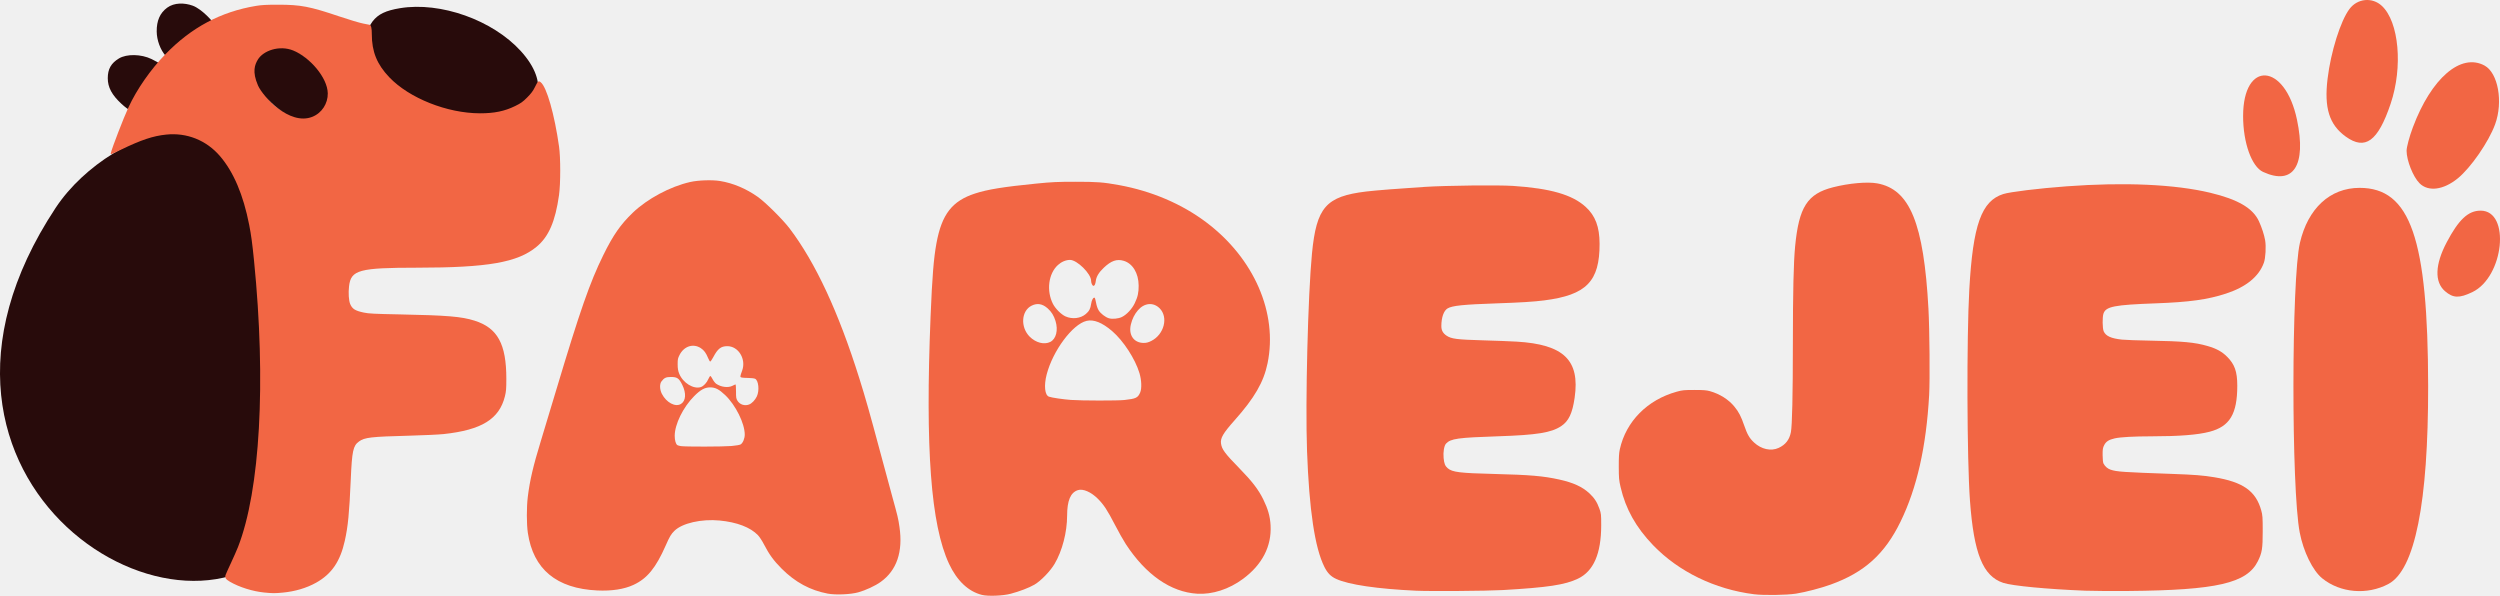
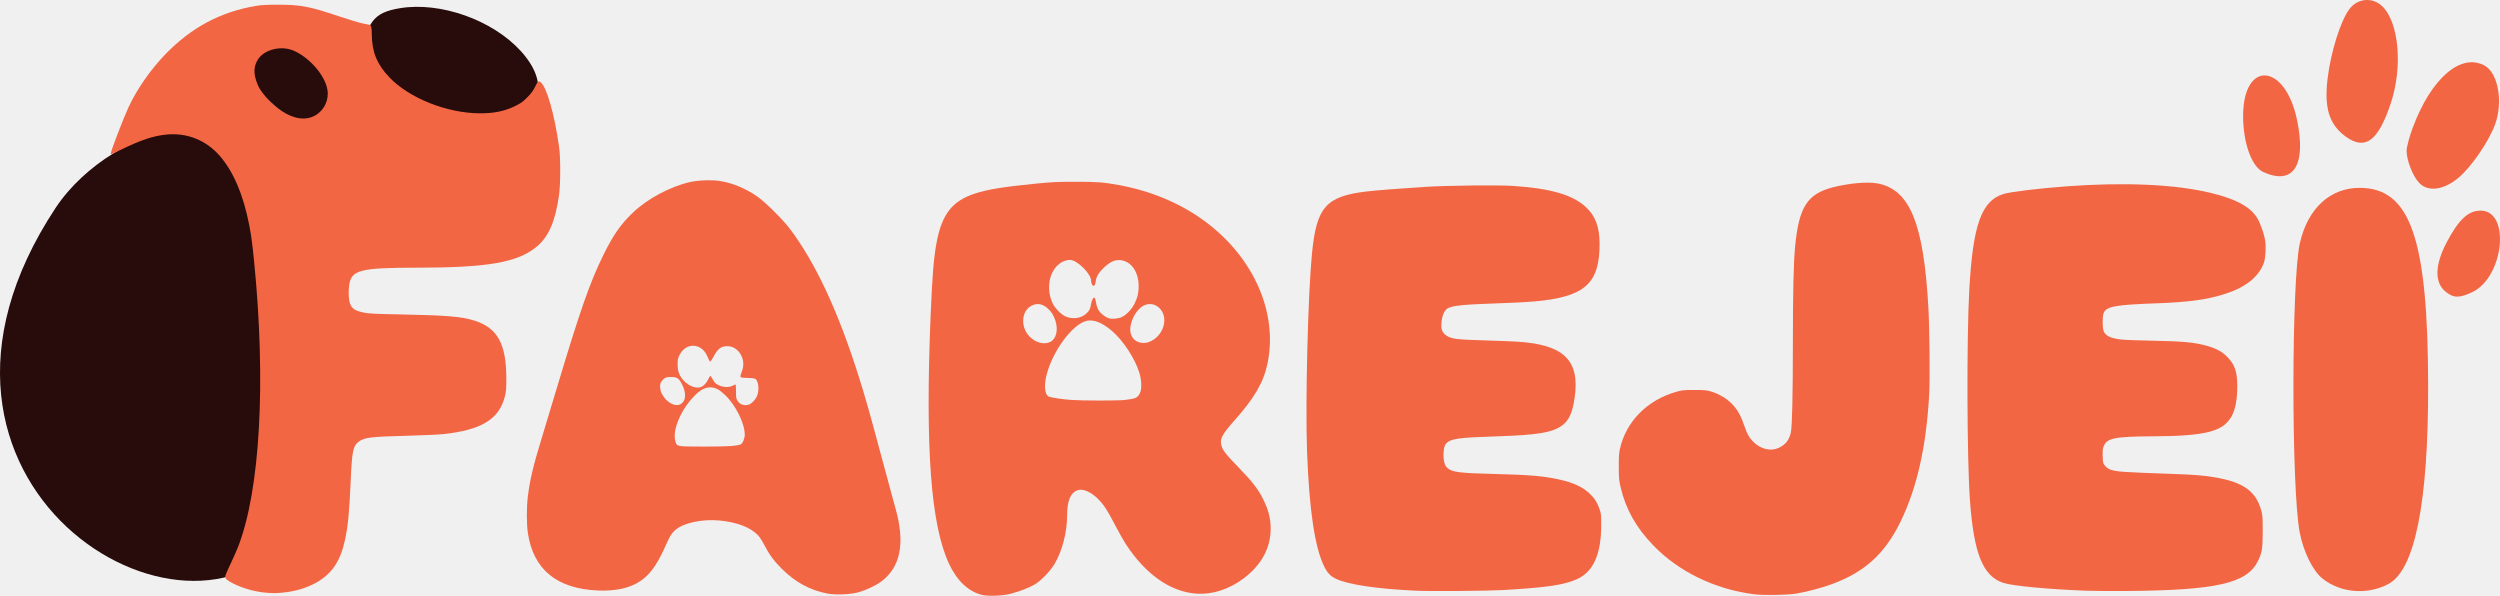
<svg xmlns="http://www.w3.org/2000/svg" version="1.1" id="svg1" width="963.622" height="229.629" viewBox="0 0 963.622 229.629">
  <defs id="defs1">
    <clipPath clipPathUnits="userSpaceOnUse" id="clipPath35">
      <rect style="fill:#abc837;fill-opacity:0.507;fill-rule:evenodd;stroke:#000000;stroke-width:0.645;paint-order:stroke markers fill" id="rect35" width="1006.87" height="344.743" x="217.061" y="217.061" />
    </clipPath>
  </defs>
  <g id="g1" transform="translate(-240.5597,-251.4447)">
    <path style="display:none;fill:#ffffff" d="m 326.287,538.533 c -11.134,-6.046 -11.936,-8.187 -5.312,-14.172 11.897,-10.748 24.327,-2.515 20.071,13.293 -1.937,7.193 -3.013,7.257 -14.759,0.879 z m 11.827,0.01 c 5.516,-10.307 -4.068,-20.624 -13.32,-14.338 -7.321,4.975 -7.191,7.403 0.585,10.922 2.837,1.284 6.058,3.046 7.158,3.915 2.736,2.162 4.224,2.029 5.577,-0.5 z m 5.963,-6.309 c -1.728,-2.082 -0.95,-4.53 2.181,-6.866 5.334,-3.979 10.865,2.215 5.95,6.663 -2.257,2.043 -6.516,2.149 -8.131,0.203 z m 6.453,-2.184 c 2.041,-2.041 0.561,-3.834 -2.392,-2.896 -2.354,0.747 -2.915,4.532 -0.672,4.532 0.786,0 2.165,-0.736 3.064,-1.636 z m -9.826,-8.031 c -2.338,-2.338 -0.26,-8.975 3.405,-10.87 7.183,-3.715 11.931,2.45 6.856,8.902 -2.02,2.568 -8.431,3.798 -10.261,1.968 z m 8.294,-3.522 c 2.424,-2.602 2.567,-4.128 0.544,-5.807 -2.776,-2.303 -8.517,2.917 -7.143,6.496 0.84,2.189 4.25,1.833 6.599,-0.689 z m -28.9,-0.75 c -2.474,-2.474 -2.613,-4.829 -0.465,-7.896 3.891,-5.556 10.715,0.626 7.336,6.646 -1.923,3.425 -4.269,3.852 -6.871,1.25 z m 5.216,-3.015 c 0.626,-2.394 -1.545,-5.617 -3.126,-4.64 -1.242,0.768 -1.575,4.837 -0.485,5.927 1.291,1.291 3.106,0.645 3.611,-1.287 z m 7.958,1.862 c -6.35,-2.398 -4.099,-13.909 2.72,-13.909 3.546,0 5.045,1.714 5.045,5.766 0,6.117 -3.476,9.762 -7.765,8.143 z m 4.73,-5.157 c 2.435,-4.34 -1.049,-8.525 -4.35,-5.225 -1.633,1.633 -2.207,6.549 -0.915,7.841 1.318,1.318 3.729,0.12 5.264,-2.616 z m 272.279,2.094 c -0.685,-0.685 -1.245,-3.16 -1.245,-5.5 0,-4.255 0,-4.255 -2.455,-1.8 -4.245,4.245 -10.545,2.664 -10.545,-2.646 0,-4.084 1.48,-6.579 4.973,-8.385 5.146,-2.661 8.69,-0.188 8.199,5.722 -0.129,1.548 0.07,1.521 1.842,-0.25 5.697,-5.697 12.176,1.866 8.335,9.729 -1.993,4.079 -6.579,5.656 -9.104,3.131 z m 6.17,-2.752 c 2.358,-2.605 1.803,-8.441 -0.849,-8.944 -3.68,-0.698 -6.275,6.741 -3.366,9.651 1.62,1.62 2.198,1.523 4.215,-0.706 z m -10.234,-8.591 c 1.256,-2.756 0.5,-5.502 -1.515,-5.502 -2.504,0 -6.666,4.058 -6.666,6.499 0,4.371 6.072,3.631 8.181,-0.997 z m 358.408,5.421 c -5.844,-6.946 -0.791,-16.255 6.175,-11.376 1.995,1.397 2.152,1.397 1.615,-0.002 -2.864,-7.465 8.709,-9.855 12.591,-2.601 3.758,7.021 -2.236,13.06 -8.564,8.627 -1.931,-1.353 -2.016,-1.272 -1.603,1.539 0.965,6.572 -5.775,9.087 -10.214,3.812 z m 7.979,-2.136 c 0.803,-2.53 -2.451,-7.165 -5.332,-7.596 -2.828,-0.422 -3.739,2.935 -1.808,6.668 2.329,4.505 5.859,4.963 7.14,0.928 z m 10.233,-4.988 c 2.738,-2.738 -1.034,-8.8 -5.474,-8.8 -3.653,0 -3.494,4.358 0.281,7.75 2.87,2.578 3.531,2.712 5.193,1.05 z m -8.8,-1.3 c 0,-0.275 -0.225,-0.5 -0.5,-0.5 -0.275,0 -0.5,0.225 -0.5,0.5 0,0.275 0.225,0.5 0.5,0.5 0.275,0 0.5,-0.225 0.5,-0.5 z m 194.302,10.422 c -2.544,-0.947 -5.302,-5.743 -5.302,-9.217 0,-4.544 6.687,-7.618 9.8,-4.505 0.933,0.933 1.2,0.533 1.2,-1.8 0,-6.43 5.988,-7.455 10.896,-1.865 3.425,3.901 3.519,4.241 2.161,7.815 -1.753,4.611 -7.249,4.262 -11.288,-0.716 -1.688,-2.082 -1.702,-2.055 -0.544,1.081 2.215,6.004 -1.666,11.165 -6.923,9.207 z m 4.893,-4.45 c 0.967,-2.123 0.826,-2.966 -0.879,-5.25 -2.908,-3.895 -5.731,-3.608 -6.136,0.622 -0.575,5.997 4.782,9.53 7.015,4.628 z m 11.632,-7.276 c 0.558,-3.935 -4.83,-8.171 -7.577,-5.957 -1.866,1.503 -1.518,3.849 0.963,6.49 2.745,2.922 6.163,2.647 6.613,-0.532 z m -561.255,8.234 c -2.587,-2.587 -2.041,-8.257 0.925,-9.609 3.355,-1.529 6.504,1.2 6.504,5.635 0,5.182 -4.052,7.35 -7.429,3.974 z m 5.02,-4.922 c -0.445,-1.773 -1.222,-2.532 -2.365,-2.312 -2.34,0.451 -2.677,3.211 -0.64,5.248 2.211,2.211 3.886,0.575 3.005,-2.936 z m 324.409,2.493 c -3.544,-3.544 -1.27,-10 3.522,-10 4.545,0 6.204,7.678 2.256,10.443 -2.86,2.003 -3.37,1.964 -5.777,-0.443 z m 4.926,-2.862 c 0.705,-1.317 0.613,-2.386 -0.313,-3.653 -1.615,-2.209 -3.613,-1.154 -3.613,1.907 0,3.878 2.25,4.878 3.926,1.746 z m 196.274,2.662 c -1.712,-1.712 -1.484,-7.373 0.371,-9.229 3.405,-3.405 7.429,-0.855 7.429,4.708 0,4.299 -5.079,7.242 -7.8,4.521 z m 5.162,-3.3 c 0.86,-2.241 -0.391,-4.64 -2.237,-4.291 -2.518,0.477 -2.791,5.791 -0.298,5.791 1.078,0 2.218,-0.675 2.535,-1.5 z M 424.516,497.023 c -3.759,-3.759 1.485,-12.336 7.541,-12.336 5.242,0 6.826,7.244 2.525,11.545 -2.877,2.877 -7.608,3.249 -10.066,0.791 z m 7.843,-2.14 c 2.284,-2.524 2.515,-6.195 0.473,-7.522 -3.253,-2.114 -8.909,5.877 -6.128,8.658 1.237,1.237 4.013,0.679 5.655,-1.137 z m 8.063,3.038 c -3.484,-2.295 -1.893,-9.818 2.3,-10.87 3.034,-0.761 5.316,1.186 5.316,4.536 0,5.066 -4.217,8.573 -7.615,6.335 z m 4.51,-4.039 c 1.225,-2.288 -0.192,-4.68 -2.294,-3.873 -2.039,0.783 -2.157,5.677 -0.136,5.677 0.806,0 1.899,-0.812 2.43,-1.804 z m -169.673,0.833 c -47.913,-17.241 -49.377,-131.711 -2.243,-175.349 3.374,-3.124 6.559,-5.68 7.078,-5.68 0.519,0 0.943,-0.857 0.943,-1.904 0,-1.596 3.175,-11.722 5.36,-17.096 0.416,-1.024 -0.414,-1.976 -2.615,-3 -7.79,-3.623 -10.186,-14.643 -4.287,-19.717 3.425,-2.946 11.456,-3.131 16.837,-0.388 4.56,2.325 5.571,1.129 2.588,-3.06 -10.242,-14.383 5.674,-26.988 18.627,-14.752 3.01,2.843 3.01,2.843 10,0.205 11.743,-4.432 30.738,-3.985 43.203,1.016 10.897,4.372 12.267,4.459 18.707,1.192 14.112,-7.16 39.567,-0.461 52.081,13.705 8.122,9.194 9.598,11.432 12.394,18.786 9.383,24.679 5.38,53.562 -8.639,62.33 -7.415,4.637 -9.629,4.979 -34.755,5.363 -32.268,0.493 -33.5,0.779 -33.5,7.769 0,5.702 1.11,5.999 24.482,6.551 30.356,0.717 36.045,4.668 35.994,25 -0.05,20.139 -7.321,25.212 -36.976,25.8 -23.957,0.475 -22.016,-1.143 -22.809,19.013 -1.438,36.517 -21.892,52.61 -48.112,37.852 -4.079,-2.296 -4.079,-2.296 -10.579,4.385 -12.309,12.652 -29.122,17.252 -43.778,11.978 z m 18.744,-1.093 c 35.195,-5.71 49.726,-52.856 42.182,-136.859 -4.257,-47.399 -21.232,-61.357 -51.936,-42.705 -58.432,35.496 -57.035,176.511 1.788,180.512 0.825,0.056 4.41,-0.37 7.966,-0.947 z m 66.995,-16.742 c 10.623,-5.289 13.747,-13.231 14.715,-37.413 0.839,-20.952 -0.952,-19.48 24.323,-19.978 29.091,-0.572 37.472,-6.807 35.654,-26.525 -1.534,-16.642 -8.115,-20.278 -36.697,-20.278 -21.799,0 -23.957,-0.72 -23.957,-7.991 0,-9.481 1.519,-10.009 28.767,-10.009 42.141,0 51.073,-5.828 52.875,-34.5 0.936,-14.893 -6.534,-43.644 -9.448,-36.368 -9.13,22.795 -63.193,7.971 -63.193,-17.328 0,-5.447 -0.147,-5.804 -2.381,-5.804 -1.309,0 -6.822,-1.652 -12.25,-3.671 -30.95,-11.512 -62.534,2.372 -78.875,34.671 -2.071,4.094 -7.494,18.199 -7.494,19.492 0,0.078 3.143,-1.418 6.983,-3.324 26.11,-12.96 43.803,1.733 47.962,39.832 5.621,51.482 2.752,97.366 -7.409,118.49 -4.27,8.879 -4.248,8.082 -0.287,10.181 9.09,4.817 21.656,5.031 30.711,0.523 z M 347.677,293.088 c -4.481,-3.045 -6.64,-7.555 -6.64,-13.869 0,-12.038 15.968,-11.493 21.893,0.747 5.917,12.223 -4.009,20.763 -15.253,13.122 z m 10.794,-0.553 c 7.838,-3.571 0.613,-18.848 -8.914,-18.848 -11.154,0 -6.167,16.079 6.183,19.937 0.112,0.035 1.34,-0.455 2.731,-1.088 z m 77.566,-3.606 c 23.618,-10.503 -11.925,-38.384 -40.987,-32.152 -16.901,3.625 -6.659,26.885 14.987,34.037 4.552,1.504 21.073,0.306 26,-1.885 z m -145.241,-4.004 c 1.792,-3.156 3.985,-6.751 4.872,-7.988 1.564,-2.182 1.504,-2.296 -1.977,-3.75 -12.018,-5.022 -20.53,5.727 -11.262,14.221 4.616,4.231 4.541,4.253 8.366,-2.483 z m 157.241,-4.738 c -415.204,-232.761 -415.204,-232.761 0,0 z M 309.734,263.566 c 3.742,-2.816 6.988,-5.288 7.213,-5.494 0.698,-0.635 -3.261,-4.516 -6.109,-5.988 -8.936,-4.621 -16.154,5.312 -10.325,14.208 1.99,3.037 1.285,3.246 9.22,-2.726 z m 285.553,229.987 c -3.122,-3.164 0.015,-8.866 4.879,-8.866 4.395,0 6.73,5.213 3.526,7.872 -2.191,1.818 -7.027,2.391 -8.405,0.995 z m 6.64,-3.234 c 0.861,-1.037 0.785,-1.657 -0.314,-2.569 -1.774,-1.472 -5.576,0.213 -5.576,2.472 0,1.872 4.357,1.944 5.89,0.098 z m -182.39,-2.439 c -7.985,-1.634 -5.088,-12.194 3.345,-12.194 6.701,0 8.778,3.918 4.667,8.804 -2.649,3.149 -4.783,4.052 -8.012,3.391 z m 5.311,-4.233 c 2.89,-2.692 2.77,-4.777 -0.319,-5.552 -2.765,-0.694 -7.493,1.776 -7.493,3.914 0,3.759 4.518,4.706 7.811,1.638 z m 553.439,3.818 c -2.494,-1.203 -3.094,-5.535 -1.05,-7.58 1.821,-1.821 5.562,-1.437 7.8,0.8 4.775,4.776 -0.311,9.885 -6.75,6.78 z m 5.75,-3.244 c 0,-1.933 -3.249,-3.617 -4.95,-2.566 -0.738,0.456 -1.065,1.55 -0.728,2.43 0.783,2.039 5.677,2.157 5.677,0.136 z m 194.489,1.089 c -2.353,-3.591 -0.557,-6.624 3.924,-6.624 4.03,0 5.843,1.907 5.41,5.69 -0.464,4.047 -6.873,4.689 -9.333,0.934 z m 7.038,-0.668 c 0.813,-1.316 -1.31,-3.956 -3.181,-3.956 -0.775,0 -1.685,0.72 -2.023,1.601 -0.979,2.552 3.758,4.696 5.204,2.355 z m -631.763,-2.952 c -7.505,-2.26 -17.345,-11.763 -21.49,-20.754 -2.42,-5.25 -2.42,-5.25 -14.097,-5.264 -6.422,-0.008 -12.163,-0.102 -13.299,-0.407 -1.814,-0.487 -2.943,0.393 -5.379,6.602 -10.021,25.548 -42.989,27.217 -55.662,2.818 -6.213,-11.963 -2.932,-28.769 18.843,-96.5 14.906,-46.366 46.809,-61.591 77.51,-36.992 15.568,12.474 26.684,36.374 39.297,84.492 2.956,11.275 6.53,24.488 7.943,29.362 7.654,26.399 -8.673,44.168 -33.667,36.642 z m 19.488,-2.431 c 13.595,-4.852 17.418,-15.136 12.253,-32.961 -1.372,-4.736 -4.777,-17.274 -7.566,-27.862 -20.753,-78.789 -47.754,-109.845 -81.216,-93.414 -18.633,9.149 -25.474,21.381 -40.642,72.663 -2.196,7.425 -5.869,19.575 -8.163,27 -10.799,34.961 -1.974,54.464 24.656,54.491 13.368,0.014 19.455,-4.596 25.377,-19.215 0.827,-2.04 2.24,-4.153 4.529,-5.374 9.308,-4.961 28.098,-2.688 31.921,5.663 7.171,15.662 24.487,24.135 38.851,19.009 z m -71.585,-56.24 c -4.533,-4.533 5.527,-22.315 12.633,-22.33 7.356,-0.015 17.119,18.584 11.592,22.084 -1.612,1.021 -23.23,1.24 -24.225,0.245 z m 22.553,-2.886 c 2.181,-2.181 -4.918,-15.082 -8.841,-16.067 -4.266,-1.071 -11.292,7.821 -11.356,14.37 -0.021,2.172 18.192,3.703 20.198,1.697 z m -27.006,-14.72 c -3.711,-3.95 -2.665,-8.727 1.91,-8.727 2.349,0 3.236,0.685 4.604,3.554 2.895,6.071 -2.01,9.967 -6.514,5.173 z m 4.787,-2.027 c 0,-1.441 -1.954,-3.7 -3.2,-3.7 -1.214,0 -0.956,2.444 0.4,3.8 1.57,1.57 2.8,1.526 2.8,-0.1 z m 23.008,2.809 c -0.681,-0.82 -1.04,-2.834 -0.799,-4.476 0.34,-2.32 0.157,-2.751 -0.825,-1.937 -2.066,1.714 -6.723,0.634 -7.951,-1.844 -1.114,-2.247 -1.114,-2.247 -2.252,0.25 -2.601,5.708 -11.272,1.269 -11.474,-5.874 -0.24,-8.459 9.29,-10.516 11.819,-2.55 0.596,1.879 0.807,1.764 2.316,-1.256 1.164,-2.331 2.462,-3.416 4.349,-3.634 5.033,-0.581 8.537,5.721 5.908,10.626 -0.77,1.436 -0.365,1.684 2.75,1.684 3.482,0 3.667,0.171 3.957,3.655 0.44,5.279 -4.847,8.909 -7.797,5.354 z m 5.41,-5.643 c -0.961,-1.555 -3.172,-0.911 -3.692,1.076 -0.279,1.068 -0.256,2.194 0.052,2.502 0.824,0.824 4.268,-2.561 3.64,-3.578 z m -19.599,-6.69 c 0.523,-5.434 -3.569,-8.38 -5.813,-4.186 -0.804,1.503 -0.676,2.744 0.523,5.062 2.1,4.061 4.86,3.604 5.291,-0.877 z m 12.147,0.575 c 1.571,-2.8 0.814,-5.658 -1.723,-6.504 -1.881,-0.627 -4.534,4.455 -3.817,7.312 0.825,3.286 3.458,2.902 5.54,-0.808 z m 95.375,87.352 c -18.128,-4.668 -21.687,-18.365 -21.594,-83.103 0.095,-65.6 2.228,-71.883 25.938,-76.381 66.244,-12.566 106.066,8.982 108.267,55.381 0.798,16.832 -3.716,27.302 -13.048,37.607 -6.152,6.793 -6.294,5.95 2.6,15.46 17.656,18.88 15.894,38.715 -4.321,48.642 -17.149,8.422 -34.696,-0.088 -46.641,-22.619 -10.029,-18.916 -14.492,-19.638 -16.006,-2.591 -1.817,20.462 -16.921,32.308 -35.194,27.603 z m 18.484,-3.674 c 9.421,-3.935 15.176,-15.081 15.176,-29.391 0,-12.865 10.851,-10.582 17.539,3.689 12.286,26.215 33.111,35.246 50.558,21.924 14.014,-10.701 13.785,-27.245 -0.57,-41.152 -10.201,-9.883 -10.527,-11.532 -3.739,-18.959 9.831,-10.757 13.458,-17.741 14.209,-28.808 2.286,-33.696 -32.459,-68.24 -83.624,-63.831 -44.537,3.838 -45.508,4.997 -47.427,56.598 -3.24,87.135 6.567,113.009 37.878,99.93 z m 7.198,-74.389 c -3.615,-6.755 7.456,-27.102 15.575,-28.625 10.004,-1.877 25.995,22.592 19.203,29.384 -2.305,2.305 -33.503,1.624 -34.778,-0.759 z m 32.676,-4.517 c -2.374,-14.63 -13.043,-24.973 -20.063,-19.451 -4.646,3.654 -11.772,19.277 -10.058,22.05 1.999,3.235 30.667,0.76 30.121,-2.6 z m -39.243,-17.978 c -4.567,-4.567 -2.585,-12.545 3.117,-12.545 4.958,0 9.041,8.118 6.485,12.895 -1.589,2.968 -6.462,2.791 -9.602,-0.349 z m 7.545,-2.935 c 0,-3.286 -3.244,-7.115 -5.344,-6.309 -2.1,0.806 -2.151,5.06 -0.084,7.127 2.459,2.459 5.429,2.011 5.429,-0.818 z m 32.469,3.715 c -3.494,-3.494 0.944,-13.326 6.014,-13.326 6.018,0 7.899,7.708 3.062,12.545 -2.847,2.847 -6.681,3.176 -9.077,0.781 z m 6.957,-3.244 c 2.279,-2.519 1.732,-6.582 -0.887,-6.582 -2.344,0 -5.134,4.506 -4.237,6.843 0.846,2.205 2.991,2.096 5.124,-0.261 z m -33.663,-5.648 c -8.96,-4.862 -7.108,-21.435 2.396,-21.435 2.619,0 7.841,5.277 7.841,7.923 0,1.142 0.45,2.077 1,2.077 0.55,0 1,-0.935 1,-2.077 0,-2.983 5.3,-7.923 8.5,-7.923 9.189,0 10.909,15.398 2.386,21.367 -4.565,3.198 -10.886,-0.032 -10.886,-5.561 0,-1.058 -0.45,-1.646 -1,-1.306 -0.55,0.34 -1,1.459 -1,2.486 0,4.309 -5.827,6.841 -10.237,4.448 z m 6.109,-2.78 c 3.379,-4.071 1.483,-13.773 -2.968,-15.185 -4.526,-1.436 -7.652,6.378 -4.74,11.846 2.279,4.28 5.698,5.761 7.708,3.339 z m 14.589,0.722 c 4.712,-1.808 6.658,-10.977 3.049,-14.367 -5.4,-5.073 -11.48,3.34 -8.159,11.289 1.577,3.775 2.246,4.178 5.11,3.079 z m 232.731,109.117 c -27.118,-8.201 -43.284,-28.187 -41.981,-51.902 1.31,-23.854 27.96,-37.14 46.355,-23.109 3.365,2.566 4.685,4.728 7.437,12.182 1.307,3.539 5.644,5.9 8.924,4.859 4.412,-1.4 4.573,-2.931 4.573,-43.523 0,-50.355 2.369,-56.076 24.248,-58.551 18.386,-2.08 27.277,6.967 30.922,31.466 13.799,92.744 -20.066,146.849 -80.479,128.579 z m 34.349,-1.003 c 21.85,-5.536 31.486,-15.81 38.689,-36.414 4.217,-12.063 7.249,-28.613 7.203,-49.076 -0.134,-59.299 -7.032,-75.345 -30.726,-71.474 -20.615,3.368 -22.205,7.485 -22.205,57.515 0,35.126 -0.156,38.78 -1.763,41.234 -4.452,6.801 -14.269,3.87 -16.66,-4.973 -6.954,-25.724 -47.503,-14.844 -48.839,13.105 -1.55,32.416 38.221,59.223 74.302,50.082 z m 203.96,2.636 c -17.042,-4.496 -22.5,-24.337 -22.5,-81.794 0,-62.129 6.568,-78.833 31,-78.833 21.356,0 27.497,14.451 28.681,67.5 1.703,76.247 -8.099,100.799 -37.181,93.126 z m 18.896,-4.407 c 23.128,-12.794 23.423,-139.789 0.353,-151.912 -11.892,-6.249 -28.359,-0.857 -33.269,10.895 -8.755,20.954 -8.299,113.812 0.647,131.608 5.964,11.865 20.282,16.04 32.269,9.409 z m -383.896,3.086 c -32.447,-1.946 -33.779,-4.196 -35.124,-59.305 -2.023,-82.902 1.643,-96.47 26.619,-98.5 70.496,-5.73 89.916,-0.701 89.984,23.299 0.053,18.899 -7.384,23.604 -38.868,24.589 -19.538,0.611 -19.538,0.611 -21.041,3.293 -3.217,5.741 -0.26,6.815 18.836,6.84 24.528,0.033 32.084,4.973 32.084,20.978 0,15.604 -7.048,19.985 -32.167,19.994 -16.977,0.006 -18.821,0.547 -18.821,5.52 0,4.374 2.913,5.269 15.356,4.72 33.991,-1.5 47.208,6.319 45.366,26.838 -1.866,20.784 -19.651,25.485 -82.222,21.732 z m 47.5,-1.839 c 25.324,-1.573 30.311,-4.518 32.513,-19.204 2.789,-18.598 -6.559,-24.849 -37.828,-25.3 -21.412,-0.308 -22.685,-0.729 -22.685,-7.495 0,-6.054 1.082,-6.406 21.399,-6.967 23.373,-0.646 27.513,-2.786 29.201,-15.097 2.224,-16.224 -5.661,-21.848 -30.676,-21.881 -19.302,-0.026 -21.884,-1.09 -20.503,-8.454 0.941,-5.017 1.856,-5.245 23.579,-5.88 30.367,-0.889 37.083,-5.082 37.187,-23.22 0.116,-20.038 -18.576,-25.249 -75.963,-21.18 -34.171,2.423 -34.321,2.614 -36.343,46.177 -2.724,58.683 0.507,96.975 8.729,103.443 6.311,4.965 37.411,7.168 71.389,5.058 z m 208.5,2.008 c -22.325,-1.657 -22.483,-1.693 -27.122,-6.332 -7.957,-7.957 -9.543,-19.678 -9.559,-70.641 -0.026,-80.263 -0.286,-79.775 43.681,-82.071 58.011,-3.031 74.425,2.165 74.468,23.571 0.038,18.599 -9.108,24.29 -40.468,25.18 -19.98,0.567 -21.5,0.952 -21.5,5.439 0,4.332 2.232,4.88 19.875,4.88 24.565,0 30.798,3.705 31.89,18.954 1.254,17.534 -5.348,22.031 -32.36,22.041 -18.261,0.006 -20.865,0.945 -18.816,6.786 0.954,2.72 0.954,2.72 21.996,3.311 23.841,0.67 29.544,2.159 34.611,9.038 7.905,10.73 5.709,28.934 -4.287,35.549 -6.153,4.072 -44.647,6.355 -72.41,4.295 z m 47.821,-1.975 c 24.931,-1.615 31.695,-6.404 31.673,-22.427 -0.024,-17.313 -7.534,-21.702 -38.275,-22.37 -22.966,-0.499 -23.719,-0.735 -23.719,-7.424 0,-6.028 2.234,-6.777 20.25,-6.783 23.367,-0.008 29.683,-2.695 31.274,-13.305 2.7,-18.001 -4.623,-23.633 -30.774,-23.668 -18.565,-0.024 -20.75,-0.74 -20.75,-6.799 0,-6.558 0.919,-6.869 22.203,-7.501 34.258,-1.017 47.222,-12.037 37.907,-32.222 -5.933,-12.856 -45.904,-17.407 -95.007,-10.819 -14.596,1.958 -17.364,14.55 -17.328,78.819 0.034,59.126 3.038,71.13 18.258,72.959 19.496,2.342 43.152,2.909 64.288,1.54 z m -660.857,-6.402 c -3.115,-2.278 -0.952,-6.999 3.398,-7.418 5.359,-0.516 9.176,4.382 5.938,7.62 -1.631,1.631 -6.987,1.515 -9.336,-0.203 z m 7.333,-2.762 c 0.408,-2.144 -3.397,-3.412 -5.357,-1.785 -1.138,0.945 -1.203,1.531 -0.29,2.631 1.531,1.845 5.24,1.289 5.646,-0.846 z M 727.736,328.052 c -0.349,-0.349 -4.136,-1.867 -8.417,-3.374 -9.54,-3.359 -10.708,-6.16 -5.19,-12.444 10.247,-11.67 20.908,-7.429 20.908,8.318 0,6.871 -3.912,10.89 -7.301,7.501 z m 5.301,-7.52 c 0,-13.087 -10.624,-16.625 -17.76,-5.914 -3.068,4.606 -2.831,4.921 6.087,8.069 4.256,1.502 8.019,3.013 8.363,3.357 1.381,1.381 3.309,-1.832 3.309,-5.512 z m 443.751,1.454 c -2.655,-0.676 -3.338,-4.993 -1.17,-7.388 3.035,-3.354 8.833,-2.301 9.221,1.674 0.406,4.165 -3.433,6.891 -8.05,5.714 z m 5.213,-3.756 c 1.371,-1.652 0.596,-3.544 -1.451,-3.544 -1.834,0 -4.676,2.926 -3.963,4.081 0.871,1.409 4.061,1.093 5.414,-0.537 z m -443.714,-1.206 c -1.881,-0.759 -1.501,-5.8 0.579,-7.683 2.139,-1.936 6.255,-2.171 7.971,-0.455 4.108,4.108 -2.634,10.525 -8.55,8.138 z m 5.798,-3.176 c 2.271,-1.839 2.018,-4.162 -0.452,-4.162 -1.839,0 -4.916,3.674 -4.135,4.937 0.931,1.507 1.99,1.328 4.587,-0.775 z m 427.152,-3.362 c -3.764,-3.764 1.428,-12.8 7.354,-12.8 5.948,0 7.368,6.232 2.523,11.077 -3.1,3.1 -7.698,3.902 -9.877,1.723 z m 9.18,-5.107 c 3.758,-5.034 -2.403,-8.021 -6.307,-3.058 -2.343,2.978 -2.575,4.463 -0.95,6.088 1.543,1.543 4.885,0.148 7.257,-3.029 z m -29.675,3.057 c -2.538,-1.891 -3.237,-7.074 -1.225,-9.086 2.197,-2.197 4.085,-2.1 6.521,0.336 4.763,4.763 -0.026,12.676 -5.295,8.75 z m 4.112,-4.491 c -0.416,-3.601 -3.816,-4.491 -3.816,-0.999 0,2.745 0.727,3.74 2.733,3.74 0.936,0 1.295,-0.908 1.083,-2.741 z m -443.594,2.185 c -4.203,-2.944 -2.511,-10.443 2.355,-10.443 4.481,0 6.819,6.604 3.509,9.913 -2.499,2.499 -2.99,2.543 -5.864,0.53 z m 4.777,-4.336 c 0,-3.15 -2.768,-5.076 -4.155,-2.891 -1.618,2.55 -0.354,5.784 2.262,5.784 1.421,0 1.893,-0.721 1.893,-2.893 z m 16.664,4.414 c -0.915,-0.915 -1.664,-2.557 -1.664,-3.649 0,-1.852 -0.149,-1.881 -2.223,-0.429 -6.135,4.297 -11.859,-4.598 -7.221,-11.221 3.778,-5.394 11.371,-0.847 10.083,6.039 -0.512,2.736 -0.434,2.928 0.502,1.238 3.744,-6.762 11.859,-6.017 11.859,1.089 0,6.136 -7.529,10.739 -11.336,6.932 z m 7.896,-3.972 c 1.959,-2.99 1.549,-5.904 -0.896,-6.375 -2.636,-0.508 -5.664,2.69 -5.664,5.981 0,3.779 4.178,4.03 6.56,0.394 z M 728.601,298.288 c 1.601,-6.379 -1.959,-9.98 -5.111,-5.17 -2.33,3.556 -1.244,7.568 2.047,7.568 1.764,0 2.632,-0.68 3.064,-2.398 z m 432.008,6.827 c -3.799,-3.799 -0.201,-14.429 4.883,-14.429 2.695,0 5.545,3.786 5.545,7.365 0,6.625 -6.479,11.013 -10.429,7.063 z m 7.421,-4.41 c 2.33,-5.626 -3.329,-9.965 -5.832,-4.472 -1.633,3.583 -1.443,6.195 0.529,7.299 2.359,1.32 3.932,0.481 5.303,-2.827 z" id="path1" clip-path="url(#clipPath35)" />
    <path style="display:inline;fill:#280b0b;fill-opacity:1;fill-rule:evenodd;stroke:none;stroke-width:0.631;stroke-opacity:1;paint-order:stroke markers fill" d="m 262.008,331.563 c 11.028,-16.685 32.291,-29.318 47.217,-29.453 21.094,-0.19 26.677,18.64 33.476,68.644 6.331,46.56 22.399,69.165 10.145,86.135 -39.338,54.482 -161.175,-18.912 -90.839,-125.326 z" id="path128" />
    <path style="display:inline;fill:#280b0b;fill-opacity:1;fill-rule:evenodd;stroke:none;stroke-width:0.364;stroke-opacity:1;paint-order:stroke markers fill" d="m 407.758,299.106 c -7.219,-3.057 -13.45,-7.697 -18.247,-13.59 -7.602,-9.337 -9.81,-20.1 -5.309,-25.871 2.149,-2.755 5.053,-4.143 10.566,-5.05 15.581,-2.564 35.648,4.563 46.534,16.528 11.161,12.268 8.157,23.75 -7.209,27.554 -2.516,0.623 -7.575,1.088 -13.821,1.27 -8.738,0.255 -10.152,0.16 -12.514,-0.84 z" id="path130" />
-     <path style="display:inline;fill:#280b0b;fill-opacity:1;fill-rule:evenodd;stroke:none;stroke-width:0.361;stroke-opacity:1;paint-order:stroke markers fill" d="m 304.427,273.002 c -2.083,-2.392 -3.436,-6.073 -3.466,-9.427 -0.036,-4.094 1.211,-7.097 4.048,-9.177 2.736,-2.006 6.674,-1.913 9.834,-0.766 3.464,1.258 8.107,6.35 8.103,7.066 -0.005,0.877 -16.115,13.29 -17.249,13.29 -0.227,0 -0.798,-0.443 -1.27,-0.985 z" id="path131" />
-     <path style="display:inline;fill:#280b0b;fill-opacity:1;fill-rule:evenodd;stroke:none;stroke-width:0.335;stroke-opacity:1;paint-order:stroke markers fill" d="m 287.411,291.498 c -3.729,-3.441 -5.311,-6.393 -5.311,-9.915 0,-3.524 1.285,-5.796 4.303,-7.611 3.003,-1.805 8.567,-1.703 12.564,0.23 1.604,0.776 2.917,1.539 2.917,1.696 0,0.157 -0.769,1.546 -1.71,3.087 -0.94,1.541 -2.911,4.955 -4.38,7.587 -2.867,5.139 -4.385,7.178 -5.341,7.178 -0.331,0 -1.7,-1.014 -3.042,-2.253 z" id="path132" />
+     <path style="display:none;fill:#280b0b;fill-opacity:1;fill-rule:evenodd;stroke:none;stroke-width:0.361;stroke-opacity:1;paint-order:stroke markers fill" d="m 304.427,273.002 c -2.083,-2.392 -3.436,-6.073 -3.466,-9.427 -0.036,-4.094 1.211,-7.097 4.048,-9.177 2.736,-2.006 6.674,-1.913 9.834,-0.766 3.464,1.258 8.107,6.35 8.103,7.066 -0.005,0.877 -16.115,13.29 -17.249,13.29 -0.227,0 -0.798,-0.443 -1.27,-0.985 z" id="path131" />
+     <path style="display:none;fill:#280b0b;fill-opacity:1;fill-rule:evenodd;stroke:none;stroke-width:0.335;stroke-opacity:1;paint-order:stroke markers fill" d="m 287.411,291.498 c -3.729,-3.441 -5.311,-6.393 -5.311,-9.915 0,-3.524 1.285,-5.796 4.303,-7.611 3.003,-1.805 8.567,-1.703 12.564,0.23 1.604,0.776 2.917,1.539 2.917,1.696 0,0.157 -0.769,1.546 -1.71,3.087 -0.94,1.541 -2.911,4.955 -4.38,7.587 -2.867,5.139 -4.385,7.178 -5.341,7.178 -0.331,0 -1.7,-1.014 -3.042,-2.253 z" id="path132" />
    <path style="display:inline;fill:#f26644;fill-opacity:1;fill-rule:evenodd;stroke:none;stroke-width:0.161;stroke-opacity:1;paint-order:stroke markers fill" d="m 342.518,479.843 c -4.491,-0.432 -9.719,-2.066 -13.34,-4.17 -1.627,-0.945 -1.997,-1.518 -1.673,-2.593 0.096,-0.319 1.02,-2.381 2.053,-4.581 1.033,-2.2 2.273,-5.013 2.757,-6.25 8.511,-21.786 10.846,-63.507 6.168,-110.249 -0.684,-6.837 -1.096,-9.881 -1.875,-13.876 -2.257,-11.566 -6.023,-20.427 -11.276,-26.531 -5.256,-6.107 -12.765,-9.104 -20.722,-8.272 -5.137,0.537 -9.579,2.025 -17.548,5.879 -3.863,1.868 -3.937,1.892 -3.78,1.227 0.484,-2.055 4.918,-13.545 6.783,-17.577 3.254,-7.034 8.504,-14.578 14.311,-20.563 9.989,-10.294 21.289,-16.313 34.875,-18.576 2.114,-0.352 4.081,-0.457 8.5,-0.454 8.723,0.005 12.109,0.651 23.5,4.484 3.85,1.295 8.012,2.542 9.25,2.77 1.238,0.229 2.392,0.457 2.566,0.508 0.549,0.161 0.809,1.317 0.809,3.604 0,6.734 1.972,11.602 6.722,16.588 7.68,8.063 22.317,13.889 34.948,13.909 5.53,0.009 9.534,-0.818 13.581,-2.805 2.212,-1.086 2.941,-1.605 4.633,-3.302 1.499,-1.503 2.246,-2.498 2.949,-3.929 1.197,-2.438 1.403,-2.614 2.267,-1.935 2.309,1.817 5.316,12.374 7.078,24.851 0.598,4.235 0.589,14.32 -0.017,18.625 -1.433,10.188 -3.981,16.061 -8.643,19.924 -7.307,6.055 -18.726,8.059 -46.018,8.077 -22.421,0.014 -25.535,0.86 -26.275,7.137 -0.302,2.564 -0.117,5.538 0.426,6.838 0.797,1.908 1.898,2.609 5.203,3.314 1.948,0.416 3.942,0.518 14.021,0.717 18.117,0.358 23.654,0.82 28.659,2.388 8.937,2.801 12.324,8.981 12.318,22.48 -0.002,3.803 -0.087,4.843 -0.554,6.716 -2.187,8.773 -8.948,12.947 -23.548,14.535 -1.856,0.202 -7.763,0.482 -13.125,0.622 -15.059,0.394 -17.39,0.662 -19.577,2.246 -2.266,1.641 -2.681,3.578 -3.171,14.799 -0.564,12.901 -1.046,17.853 -2.287,23.457 -1.765,7.972 -5.075,12.815 -11.04,16.157 -3.684,2.064 -8.191,3.402 -12.924,3.839 -3.067,0.283 -3.776,0.28 -6.982,-0.028 z M 359.353,295.407 c 2.777,-1.055 4.739,-3.587 5.253,-6.78 0.621,-3.856 -1.135,-9.064 -4.298,-12.752 -2.745,-3.2 -7.305,-5.485 -10.969,-5.496 -0.639,-0.002 -1.915,0.229 -2.836,0.513 -1.33,0.411 -1.946,0.784 -2.994,1.812 -1.919,1.883 -2.47,3.471 -2.446,7.045 0.041,6.053 2.269,10.479 6.788,13.484 4.109,2.732 8.065,3.479 11.502,2.173 z" id="path140" />
    <path style="display:inline;fill:#f26644;fill-opacity:1;fill-rule:evenodd;stroke:none;stroke-width:0.161;stroke-opacity:1;paint-order:stroke markers fill" d="m 559.605,480.253 c -6.79,-1.287 -12.529,-4.395 -17.746,-9.612 -3.07,-3.07 -4.841,-5.506 -6.897,-9.488 -0.667,-1.291 -1.683,-2.835 -2.258,-3.43 -2.931,-3.034 -8.084,-5.004 -14.767,-5.647 -6.998,-0.672 -14.411,1.017 -17.411,3.967 -1.306,1.285 -1.834,2.173 -3.39,5.707 -3.786,8.6 -7.134,12.689 -12.387,15.13 -3.623,1.683 -8.405,2.42 -14,2.156 -15.689,-0.74 -24.65,-8.183 -26.732,-22.202 -0.504,-3.394 -0.51,-9.904 -0.014,-13.916 0.787,-6.357 2.05,-11.765 5.002,-21.419 1.051,-3.438 3.76,-12.416 6.02,-19.953 9.135,-30.46 12.901,-41.243 18.092,-51.797 3.775,-7.674 6.619,-11.764 11.331,-16.295 5.593,-5.378 14.383,-10.089 22.11,-11.849 3.144,-0.716 8.511,-0.894 11.605,-0.385 4.965,0.817 9.982,2.931 14.461,6.093 2.97,2.097 9.688,8.761 12.285,12.186 9.996,13.184 18.855,32.226 26.868,57.75 2.403,7.656 4.096,13.621 7.858,27.684 1.665,6.224 3.849,14.297 4.855,17.941 2.13,7.717 2.27,8.306 2.761,11.625 1.423,9.609 -1.04,16.827 -7.257,21.263 -2.13,1.52 -5.768,3.206 -8.629,3.999 -2.984,0.827 -8.723,1.067 -11.761,0.491 z M 522.5,423.358 c 1.862,-0.162 3.221,-0.406 3.583,-0.642 0.828,-0.54 1.53,-2.247 1.536,-3.739 0.018,-4.294 -3.508,-11.414 -7.559,-15.262 -2.342,-2.225 -3.802,-2.968 -5.811,-2.957 -2.02,0.011 -3.697,0.935 -6.125,3.376 -4.269,4.293 -7.5,10.886 -7.5,15.306 0,1.73 0.427,3.205 1.037,3.583 0.186,0.115 0.788,0.283 1.338,0.374 1.648,0.272 16.271,0.242 19.5,-0.039 z m -19.48,-16.205 c 1.916,-1.169 2.127,-4.121 0.524,-7.363 -1.255,-2.54 -1.97,-3.041 -4.339,-3.041 -1.941,0 -2.654,0.333 -3.69,1.722 -0.755,1.013 -0.683,3.141 0.162,4.778 1.742,3.375 5.197,5.212 7.342,3.904 z m 26.276,0.206 c 1.062,-0.401 2.32,-1.712 2.982,-3.11 1.059,-2.236 0.685,-6.127 -0.653,-6.802 -0.344,-0.173 -1.525,-0.319 -2.625,-0.322 -1.1,-0.004 -2.263,-0.078 -2.585,-0.164 -0.661,-0.177 -0.651,-0.3 0.221,-2.712 1.589,-4.396 -1.45,-9.375 -5.723,-9.375 -2.455,0 -3.714,0.984 -5.426,4.242 -0.513,0.977 -1.054,1.736 -1.202,1.686 -0.148,-0.049 -0.497,-0.647 -0.777,-1.328 -0.807,-1.969 -1.569,-3.01 -2.793,-3.821 -2.918,-1.933 -6.472,-0.812 -8.212,2.589 -0.667,1.304 -0.751,1.713 -0.742,3.614 0.007,1.623 0.147,2.49 0.575,3.569 1.421,3.58 5.542,6.147 8.37,5.214 1.067,-0.352 2.292,-1.678 2.934,-3.176 0.257,-0.599 0.581,-1.088 0.721,-1.088 0.14,0 0.535,0.553 0.877,1.228 0.342,0.675 0.955,1.465 1.363,1.755 1.842,1.311 4.682,1.655 6.339,0.767 0.513,-0.275 1.02,-0.5 1.126,-0.5 0.106,0 0.191,1.209 0.188,2.688 -0.004,2.359 0.064,2.798 0.559,3.595 0.93,1.495 2.78,2.094 4.482,1.453 z" id="path158" />
    <path style="display:inline;fill:#f26644;fill-opacity:1;fill-rule:evenodd;stroke:none;stroke-width:0.161;stroke-opacity:1;paint-order:stroke markers fill" d="m 619.003,480.736 c -5.204,-1.31 -9.583,-5.452 -12.618,-11.935 -7.025,-15.008 -9.219,-44.362 -7.134,-95.426 0.624,-15.272 1.19,-22.315 2.264,-28.167 2.049,-11.162 6.033,-16.302 14.863,-19.176 4.852,-1.579 10.987,-2.573 23.621,-3.826 6.011,-0.596 8.13,-0.695 15,-0.7 8.443,-0.006 10.788,0.172 16.875,1.279 12.567,2.287 24.164,7.229 33.59,14.313 18.488,13.896 27.68,35.023 23.669,54.402 -1.498,7.236 -5.006,13.301 -12.686,21.933 -4.431,4.98 -5.534,6.855 -5.255,8.935 0.302,2.249 1.485,3.852 7.026,9.52 4.967,5.08 7.402,8.248 9.28,12.068 1.804,3.672 2.619,6.567 2.805,9.968 0.441,8.075 -3.192,15.137 -10.622,20.646 -5.398,4.003 -11.817,6.08 -17.678,5.721 -10.162,-0.622 -19.772,-7.302 -27.493,-19.109 -0.924,-1.413 -2.835,-4.807 -4.247,-7.544 -2.836,-5.497 -4.238,-7.634 -6.5,-9.91 -2.64,-2.656 -5.767,-4.011 -7.748,-3.358 -2.822,0.931 -4.122,4.015 -4.135,9.805 -0.015,6.424 -1.867,13.572 -4.819,18.595 -1.675,2.85 -5.315,6.6 -7.811,8.047 -2.04,1.182 -5.755,2.605 -9.125,3.493 -3.041,0.802 -8.761,1.022 -11.122,0.427 z M 674,405.623 c 4.408,-0.486 5.154,-0.842 6.031,-2.876 0.663,-1.539 0.552,-4.722 -0.26,-7.457 -1.624,-5.467 -6.206,-12.514 -10.564,-16.249 -3.809,-3.264 -7.091,-4.573 -9.825,-3.917 -5.417,1.299 -13.001,11.488 -15.387,20.669 -1.109,4.267 -0.723,7.987 0.886,8.548 1.163,0.405 5.402,1.032 8.493,1.256 4.145,0.3 17.981,0.318 20.625,0.026 z m -28.592,-22.393 c 2.249,-1.15 3.091,-4.556 1.996,-8.073 -0.647,-2.078 -1.543,-3.523 -2.997,-4.83 -2.007,-1.805 -4.033,-2.15 -6.22,-1.06 -3.996,1.991 -4.382,8.303 -0.731,11.954 2.352,2.352 5.652,3.186 7.951,2.01 z m 38.902,-0.361 c 4.974,-2.486 6.677,-9.149 3.22,-12.601 -2.42,-2.417 -5.91,-2.095 -8.36,0.771 -1.306,1.528 -2.181,3.283 -2.71,5.433 -1.001,4.072 1.126,7.152 4.938,7.153 1.056,1.5e-4 1.768,-0.185 2.912,-0.756 z m -11.329,-9.233 c 1.827,-0.886 3.865,-3.061 4.935,-5.264 1.186,-2.445 1.562,-4.123 1.537,-6.871 -0.043,-4.786 -2.315,-8.526 -5.795,-9.538 -2.65,-0.77 -4.807,-0.013 -7.65,2.688 -1.901,1.806 -2.855,3.377 -3.068,5.054 -0.161,1.264 -0.471,1.92 -0.909,1.92 -0.414,0 -0.906,-1.065 -0.906,-1.963 0,-2.698 -5.4,-8.037 -8.129,-8.037 -1.589,0 -3.307,0.728 -4.681,1.984 -3.634,3.321 -4.471,9.88 -1.908,14.949 0.94,1.859 3.207,4.119 4.87,4.855 2.616,1.157 5.806,0.777 7.799,-0.929 1.325,-1.134 1.789,-2.018 2.058,-3.918 0.205,-1.451 0.819,-2.54 1.334,-2.368 0.14,0.047 0.392,0.905 0.561,1.908 0.193,1.144 0.573,2.256 1.021,2.984 0.742,1.206 2.56,2.611 3.916,3.026 1.314,0.402 3.658,0.178 5.015,-0.48 z" id="path159" />
    <path style="display:inline;fill:#f26644;fill-opacity:1;fill-rule:evenodd;stroke:none;stroke-width:0.161;stroke-opacity:1;paint-order:stroke markers fill" d="m 786.375,479.132 c -14.91,-0.689 -25.964,-2.318 -30.779,-4.538 -2.077,-0.957 -3.364,-2.269 -4.55,-4.637 -3.684,-7.354 -5.86,-21.89 -6.693,-44.711 -0.685,-18.782 0.352,-60.148 1.908,-76.122 1.735,-17.814 5.382,-21.979 20.888,-23.862 3.465,-0.421 13.151,-1.185 22.601,-1.784 8.48,-0.537 28.254,-0.755 34.03,-0.375 14.372,0.946 22.83,3.39 27.971,8.083 3.728,3.403 5.345,7.682 5.365,14.194 0.044,14.539 -5.081,19.78 -21.366,21.854 -4.051,0.516 -9.007,0.825 -18.25,1.14 -12.897,0.439 -17.13,0.872 -18.963,1.943 -1.485,0.867 -2.412,3.502 -2.412,6.853 0,1.59 0.612,2.713 1.981,3.636 1.881,1.267 3.925,1.531 14.144,1.822 4.812,0.137 10.606,0.359 12.875,0.494 18.197,1.076 24.474,7.142 22.379,21.627 -0.874,6.045 -2.292,9.023 -5.222,10.968 -3.772,2.503 -9.335,3.399 -24.157,3.889 -15.684,0.519 -18.392,0.898 -20.195,2.831 -0.74,0.793 -1.151,3.247 -0.93,5.558 0.207,2.167 0.582,3.088 1.608,3.952 1.785,1.502 4.663,1.855 17.767,2.181 13.885,0.345 19.075,0.79 25.25,2.161 5.365,1.191 8.823,2.775 11.539,5.285 1.91,1.765 2.997,3.433 3.892,5.97 0.657,1.862 0.69,2.176 0.685,6.457 -0.013,10.865 -2.954,17.61 -8.926,20.475 -5.01,2.403 -11.659,3.412 -29.064,4.411 -5.94,0.341 -27.834,0.503 -33.375,0.247 z" id="path160" />
    <path style="display:inline;fill:#f26644;fill-opacity:1;fill-rule:evenodd;stroke:none;stroke-width:0.161;stroke-opacity:1;paint-order:stroke markers fill" d="m 916.625,480.491 c -15.074,-1.899 -29.065,-8.704 -38.897,-18.918 -6.573,-6.829 -10.565,-13.957 -12.502,-22.323 -0.628,-2.713 -0.696,-3.466 -0.711,-7.875 -0.012,-3.749 0.083,-5.322 0.415,-6.809 2.384,-10.69 10.598,-18.998 21.882,-22.13 2.218,-0.616 2.83,-0.677 6.812,-0.68 3.491,-0.003 4.703,0.089 6,0.455 3.829,1.079 7.205,3.207 9.464,5.967 1.685,2.057 2.576,3.78 3.805,7.357 1.167,3.395 1.987,4.809 3.748,6.456 2.818,2.636 6.544,3.459 9.494,2.098 2.667,-1.231 4.183,-3.184 4.726,-6.089 0.49,-2.623 0.748,-14.176 0.758,-34 0.01,-20.24 0.266,-31.296 0.868,-37.585 1.453,-15.169 4.718,-20.264 14.6,-22.782 6.163,-1.57 13.253,-2.199 17.037,-1.51 12.591,2.29 17.944,15.367 19.75,48.252 0.439,7.996 0.599,27.582 0.272,33.375 -1.125,19.955 -4.697,35.761 -11.018,48.75 -6.075,12.484 -13.927,19.568 -26.88,24.25 -3.833,1.385 -9.694,2.92 -13.375,3.503 -3.678,0.582 -12.496,0.711 -16.25,0.238 z" id="path161" />
    <path style="display:inline;fill:#f26644;fill-opacity:1;fill-rule:evenodd;stroke:none;stroke-width:0.161;stroke-opacity:1;paint-order:stroke markers fill" d="m 1044.25,479.125 c -14.716,-0.589 -28.083,-1.867 -31.548,-3.017 -7.837,-2.602 -11.326,-11.235 -12.824,-31.733 -1.167,-15.965 -1.309,-62.698 -0.248,-81.461 1.404,-24.822 4.68,-34.008 13.083,-36.676 2.633,-0.836 13.637,-2.177 24.411,-2.976 22.264,-1.649 41.761,-0.774 55.375,2.486 10.663,2.554 16.428,5.925 18.759,10.969 1.081,2.339 2.03,5.248 2.393,7.33 0.42,2.409 0.17,6.863 -0.486,8.685 -1.919,5.325 -6.861,9.346 -14.603,11.878 -7.059,2.309 -14.107,3.288 -27.062,3.758 -15.999,0.581 -19.221,1.211 -20.157,3.941 -0.466,1.36 -0.413,5.711 0.083,6.845 0.795,1.818 2.859,2.751 7.074,3.199 1.238,0.132 6.131,0.308 10.875,0.391 12.537,0.221 17.157,0.651 22,2.047 3.527,1.017 5.642,2.174 7.645,4.183 2.912,2.92 3.897,5.738 3.897,11.15 8e-4,10.88 -2.896,15.699 -10.659,17.732 -4.604,1.206 -11.546,1.755 -22.383,1.77 -6.89,0.01 -11.959,0.289 -14.161,0.779 -2.273,0.506 -3.392,1.219 -4.089,2.603 -0.552,1.096 -0.623,1.548 -0.611,3.866 0.01,1.661 0.135,2.854 0.343,3.25 0.596,1.133 1.582,1.981 2.746,2.364 2.429,0.799 4.64,0.95 23.897,1.631 8.312,0.294 11.763,0.568 16.02,1.27 11.159,1.841 16.084,5.33 18.151,12.86 0.494,1.801 0.549,2.596 0.549,8 0,6.662 -0.253,8.228 -1.853,11.48 -4.195,8.521 -15.863,11.214 -49.866,11.507 -6.325,0.054 -13.863,0.005 -16.75,-0.111 z" id="path162" />
    <path style="display:inline;fill:#f26644;fill-opacity:1;fill-rule:evenodd;stroke:none;stroke-width:1.824;stroke-opacity:1;paint-order:stroke markers fill" d="m 1135.658,474.366 c -3.655,-2.959 -7.249,-10.283 -8.675,-17.678 -3.267,-16.931 -3.213,-97.432 0.074,-111.62 3.089,-13.332 11.639,-21.213 23.013,-21.213 19.587,0 26.342,19.531 26.416,76.368 0.058,45.054 -5.111,70.853 -15.289,76.3 -8.162,4.368 -18.566,3.49 -25.538,-2.156 z" id="path163" />
    <path style="display:inline;fill:#280b0b;fill-opacity:1;fill-rule:evenodd;stroke:none;stroke-width:0.408;stroke-opacity:1;paint-order:stroke markers fill" d="m 339.991,284.359 c -2.313,-5.333 -1.191,-8.018 -0.045,-9.933 2.085,-3.483 8.328,-5.67 13.638,-3.514 6.341,2.574 13.219,10.45 13.317,16.516 0.063,3.886 -2.263,7.625 -6.063,9.084 -8.78,3.369 -19.012,-7.921 -20.847,-12.153 z" id="path129" />
    <path style="display:inline;fill:#f26644;fill-opacity:1;fill-rule:evenodd;stroke:none;stroke-width:0.735;stroke-opacity:1;paint-order:stroke markers fill" d="m 1144.676,304.059 c -6.31,-4.568 -8.319,-10.998 -6.956,-22.269 1.262,-10.438 5.027,-22.399 8.476,-26.928 3.087,-4.054 8.754,-4.581 12.442,-1.157 6.613,6.139 8.174,23.551 3.385,37.748 -4.89,14.495 -9.804,18.066 -17.347,12.606 z" id="path169" />
    <path style="display:inline;fill:#f26644;fill-opacity:1;fill-rule:evenodd;stroke:none;stroke-width:1.022;stroke-opacity:1;paint-order:stroke markers fill" d="m 1112.876,317.721 c -4.407,-2.023 -7.713,-11.245 -7.713,-21.52 0,-21.665 16.162,-20.578 20.77,1.397 3.697,17.626 -1.397,25.476 -13.057,20.123 z" id="path170" />
    <path style="display:inline;fill:#f26644;fill-opacity:1;fill-rule:evenodd;stroke:none;stroke-width:0.735;stroke-opacity:1;paint-order:stroke markers fill" d="m 1173.166,322.086 c -2.464,-2.446 -4.991,-8.787 -4.991,-12.526 0,-1.417 1.095,-5.495 2.433,-9.061 7.101,-18.921 18.46,-28.72 27.592,-23.801 5.255,2.831 7.267,13.997 4.088,22.688 -2.471,6.758 -9.368,16.733 -14.39,20.814 -5.538,4.501 -11.348,5.245 -14.732,1.887 z" id="path171" />
    <path style="display:inline;fill:#f26644;fill-opacity:1;fill-rule:evenodd;stroke:none;stroke-width:0.862;stroke-opacity:1;paint-order:stroke markers fill" d="m 1182.975,363.67 c -4.081,-3.528 -3.857,-10.236 0.628,-18.76 4.642,-8.825 8.32,-12.272 13.095,-12.272 11.645,0 9.031,25.58 -3.211,31.418 -5.035,2.401 -7.386,2.315 -10.511,-0.386 z" id="path172" />
    <path style="display:none;fill:#f26644;fill-opacity:1;fill-rule:evenodd;stroke:none;stroke-width:0.228;stroke-opacity:1;paint-order:stroke markers fill" d="m 423.734,471.214 c -0.808,-0.295 -2.121,-1.586 -2.121,-2.084 0,-0.809 1.815,-1.909 3.151,-1.909 2.195,0 3.527,1.585 2.582,3.071 -0.53,0.834 -2.486,1.333 -3.611,0.921 z" id="path181" />
    <path style="display:none;fill:#f26644;fill-opacity:1;fill-rule:evenodd;stroke:none;stroke-width:0.228;stroke-opacity:1;paint-order:stroke markers fill" d="m 418.341,484.551 c -2.061,-1.621 -1.384,-3.981 1.563,-5.449 2.353,-1.172 4.745,-1.238 6.107,-0.167 0.765,0.602 0.912,0.94 0.727,1.679 -0.871,3.49 -5.942,5.867 -8.397,3.936 z" id="path182" />
  </g>
</svg>
